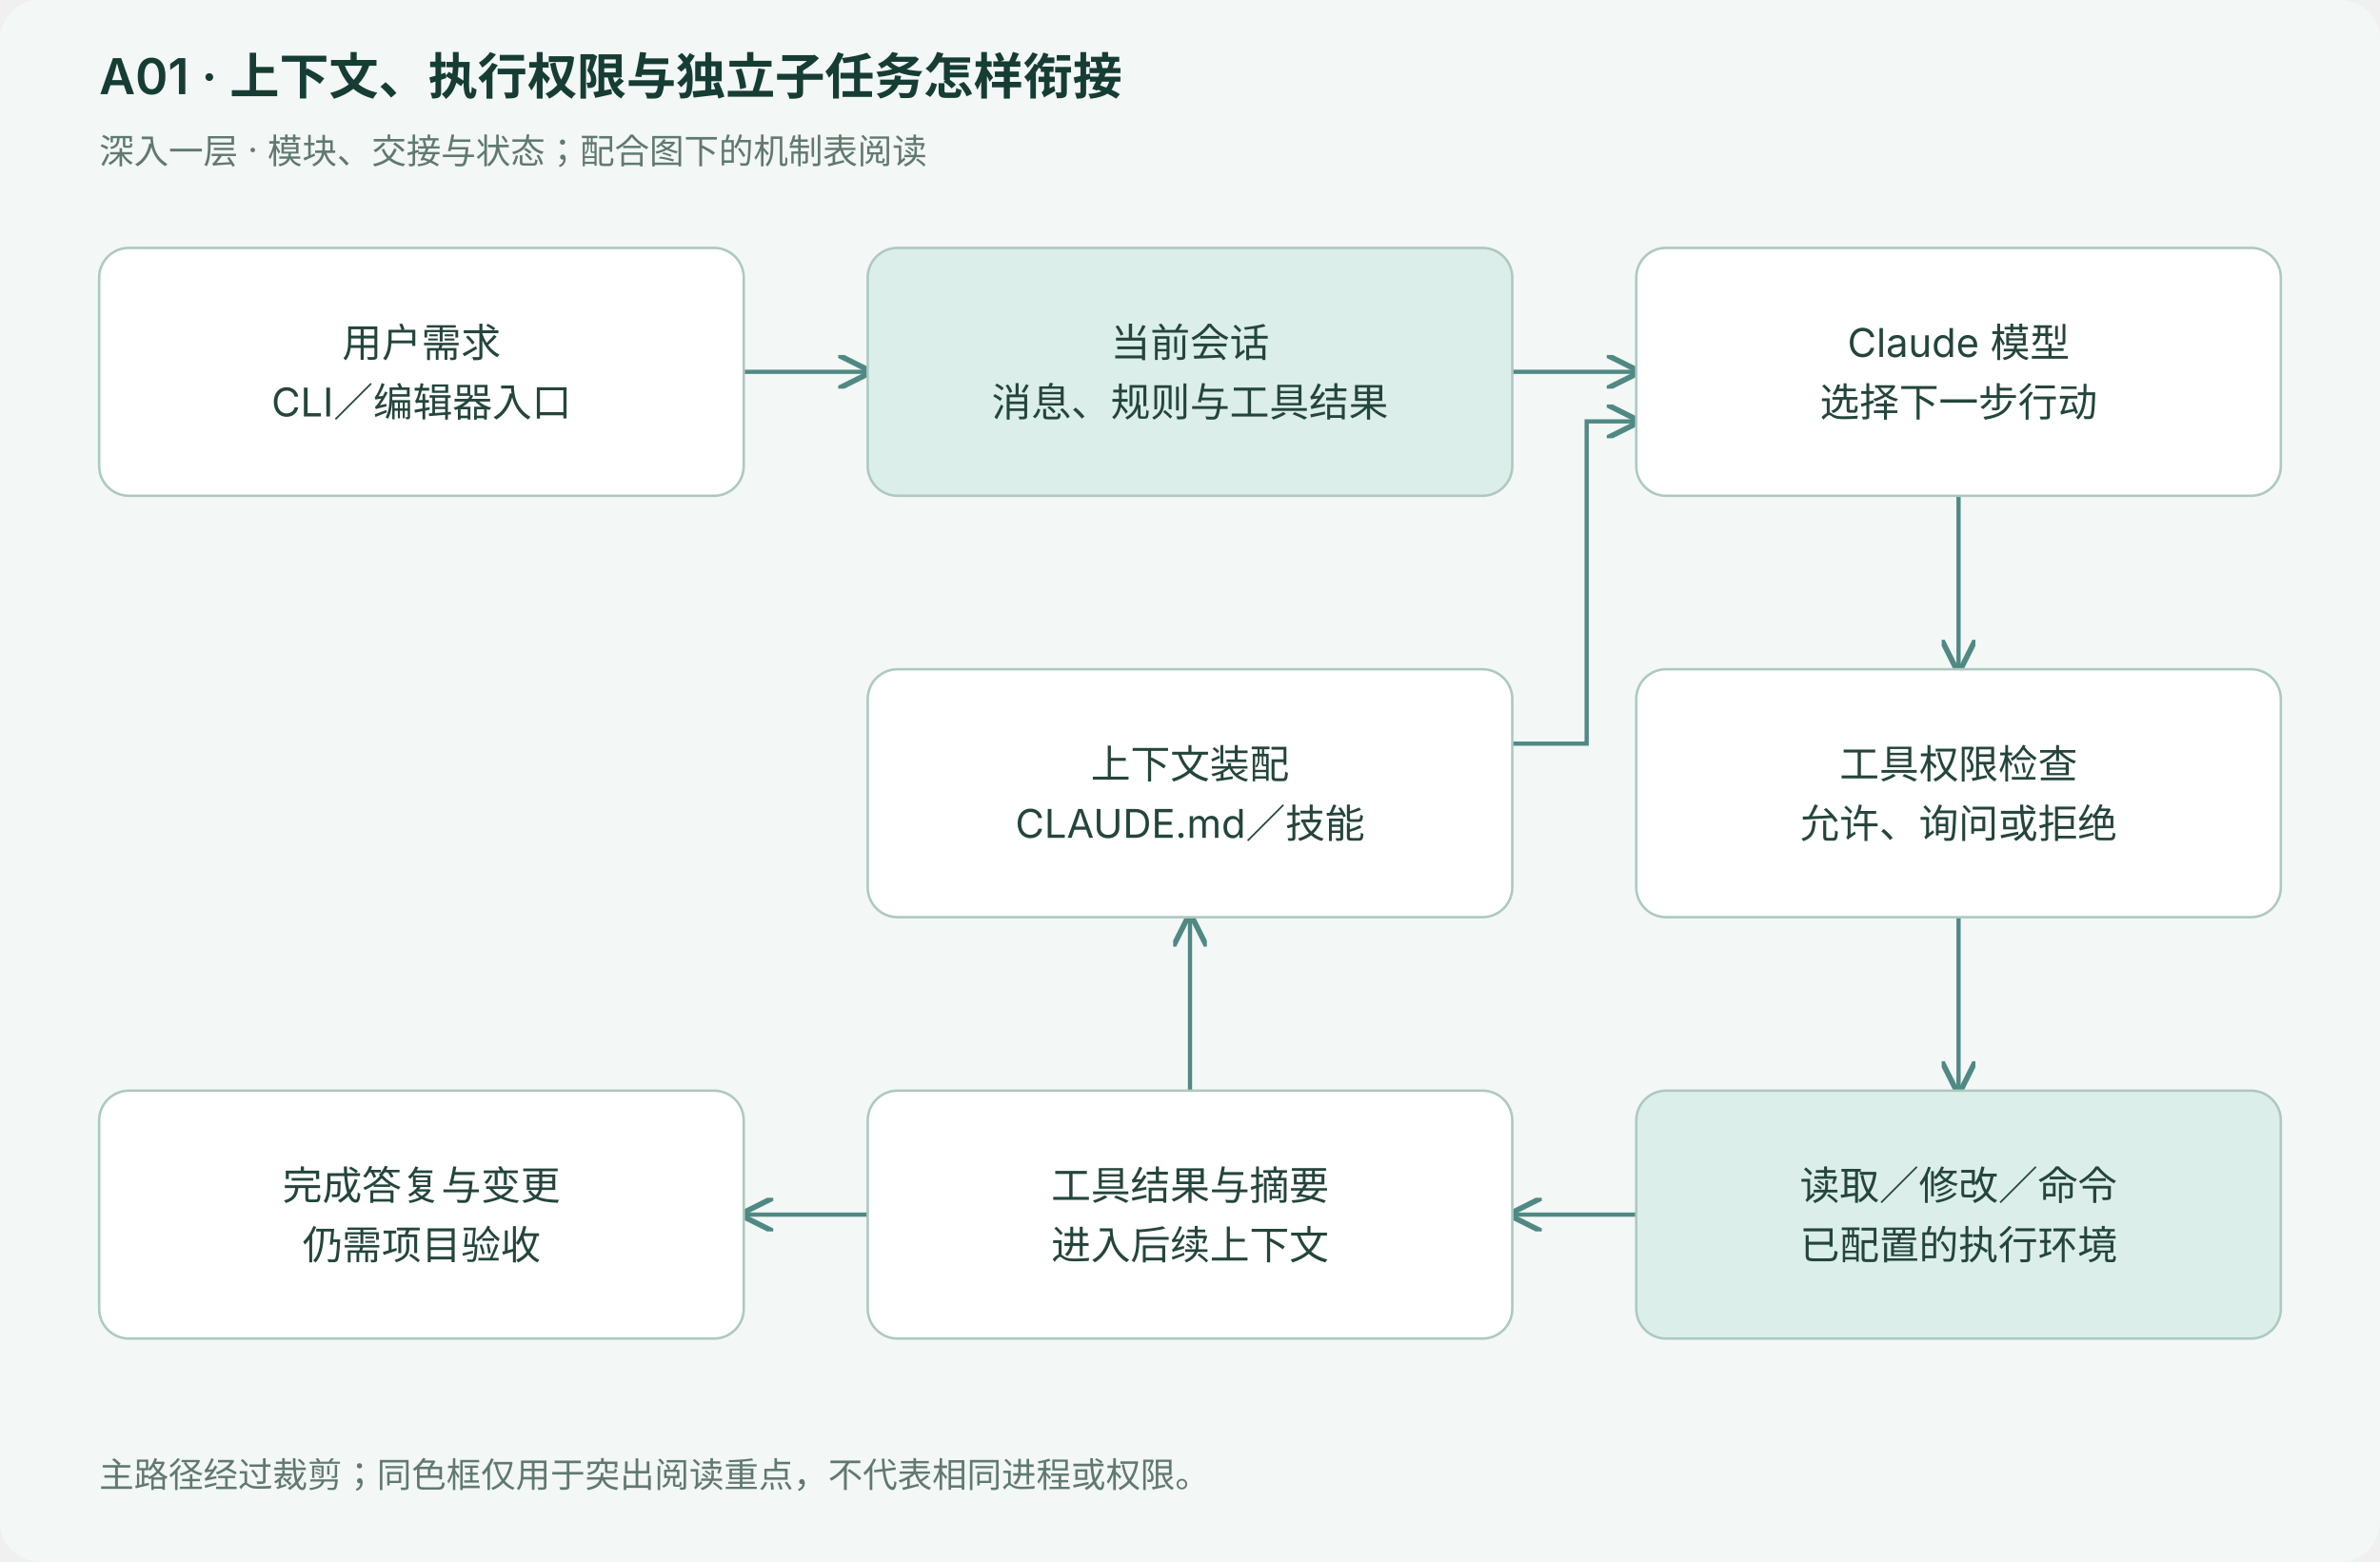
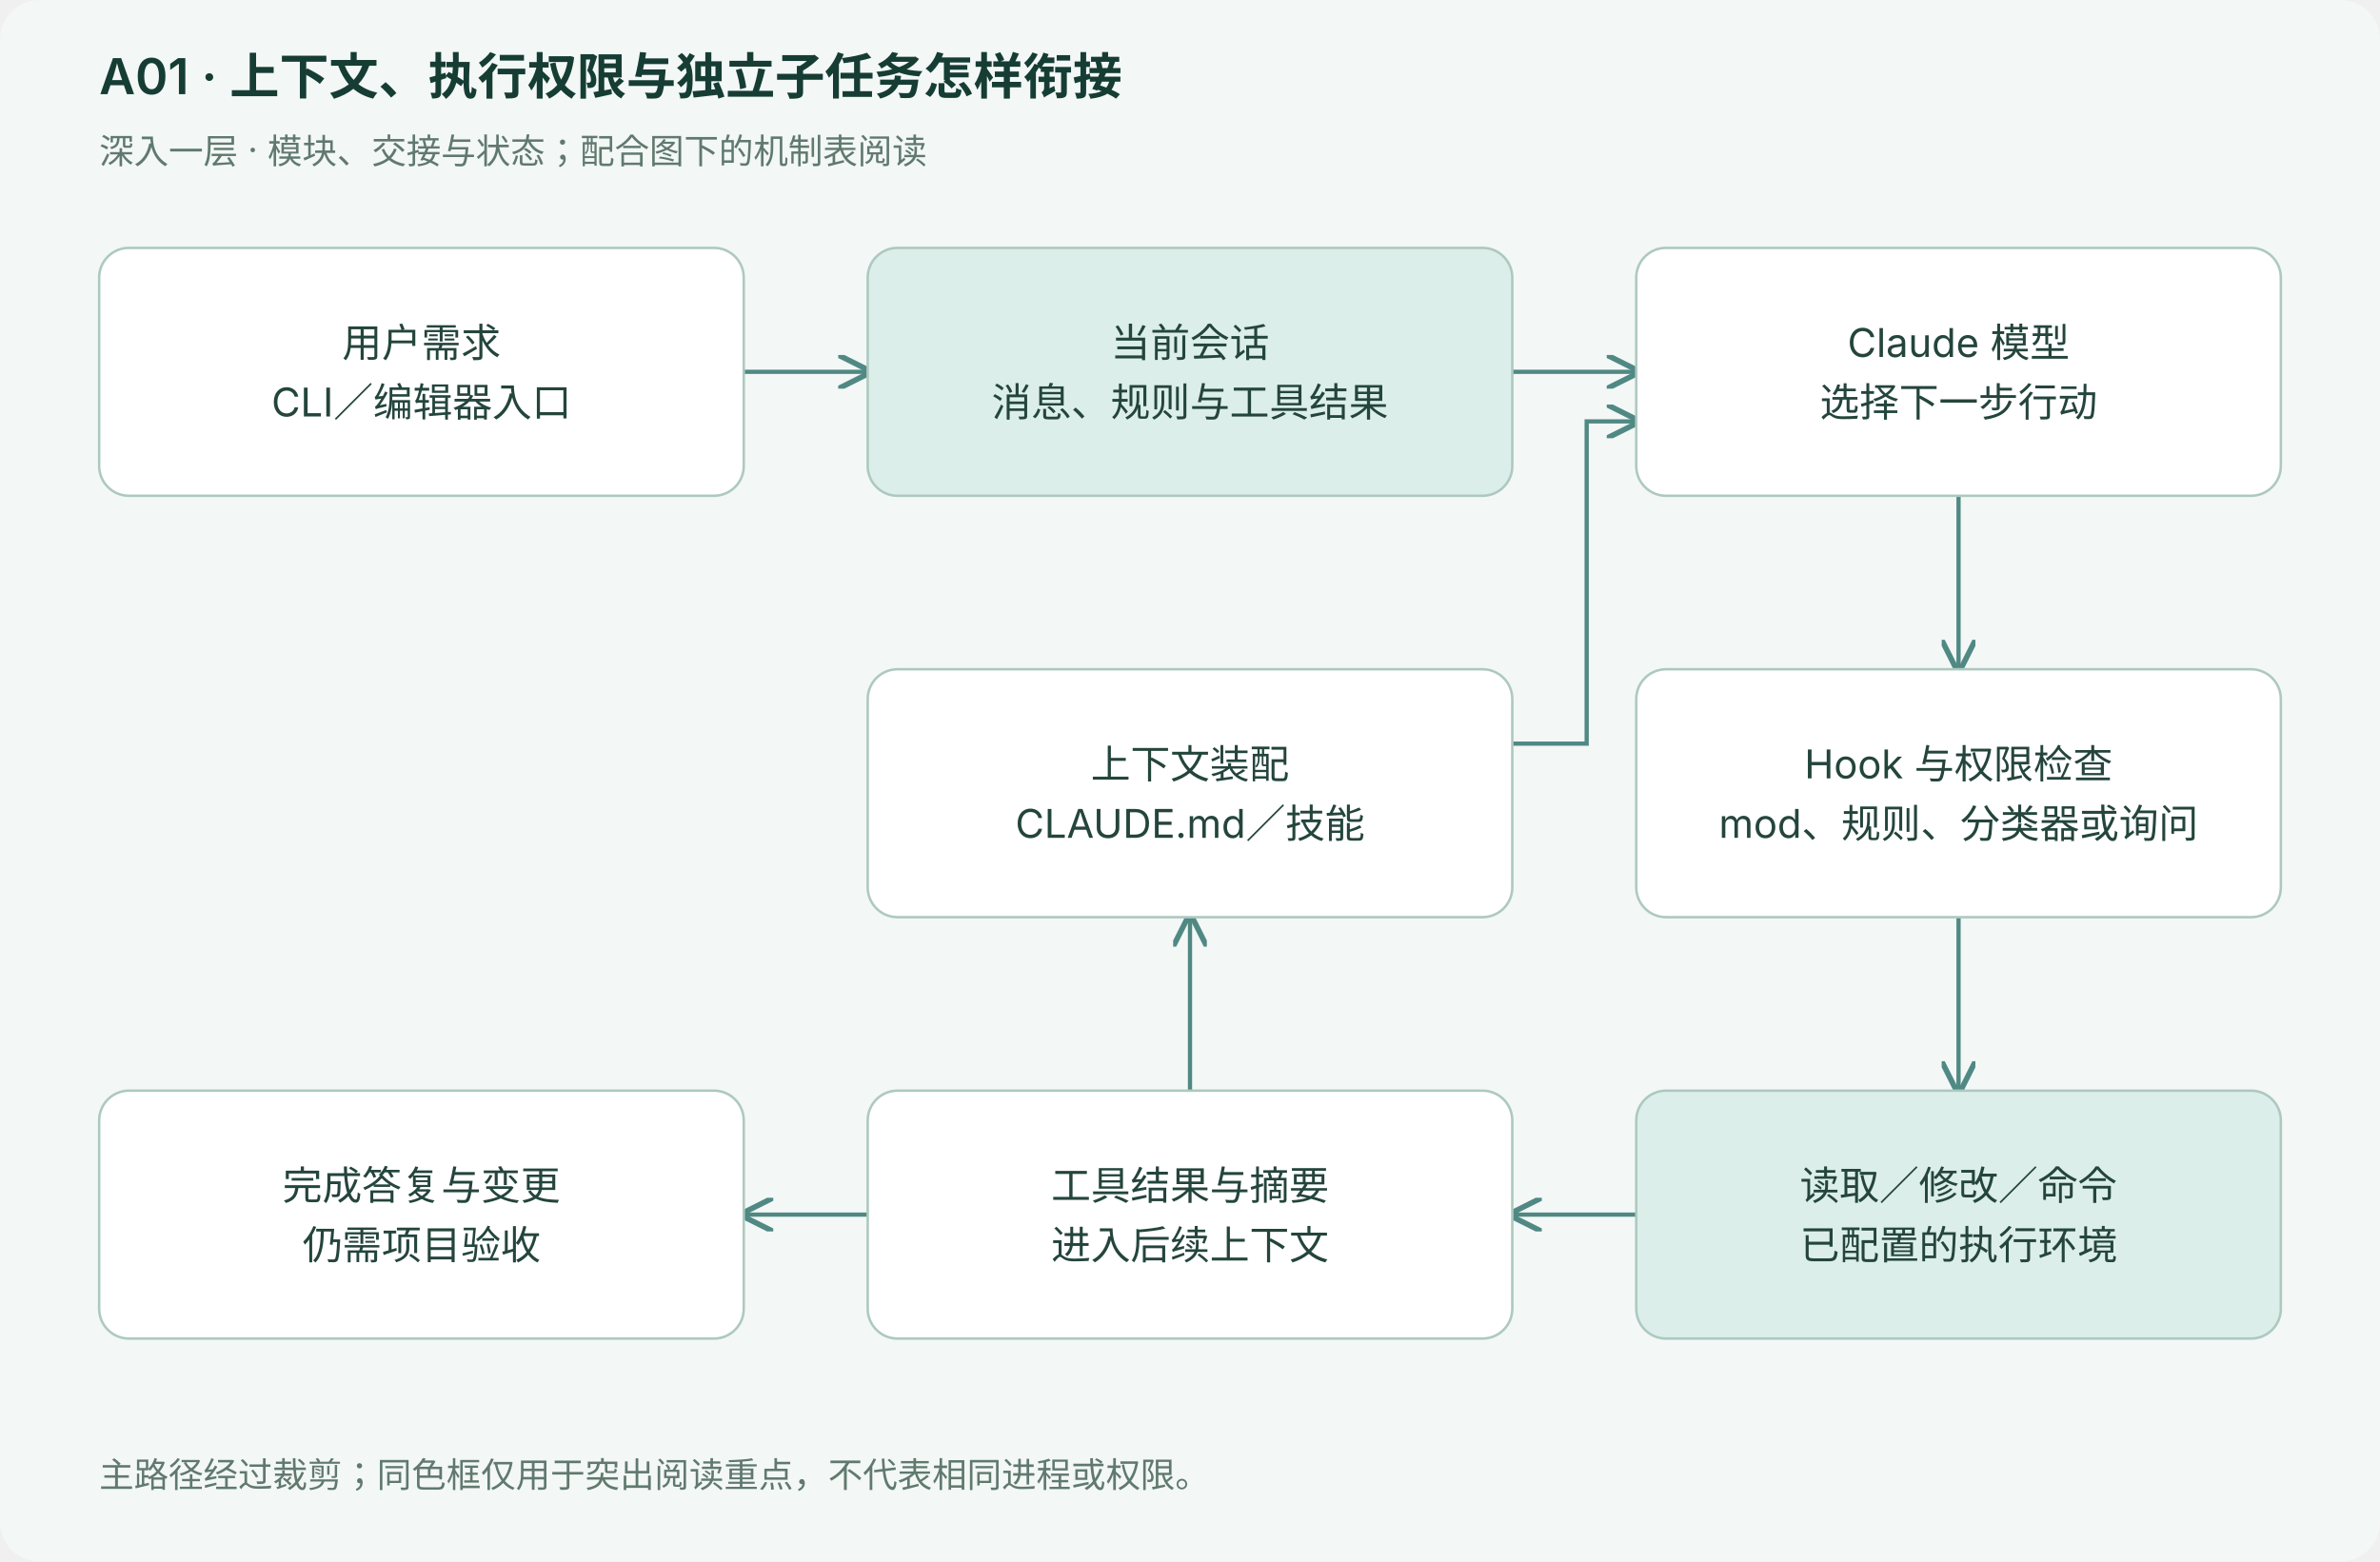
<svg xmlns="http://www.w3.org/2000/svg" viewBox="0 0 960 630" role="img" aria-label="A01 · 上下文、执行权限与独立子任务怎样衔接">
  <defs>
    <marker id="arrow" markerWidth="8" markerHeight="8" refX="7" refY="4" orient="auto">
      <path d="M0 0 L8 4 L0 8" fill="none" stroke="#508984" stroke-width="1.3" />
    </marker>
  </defs>
  <style>text{font-family:system-ui,-apple-system,'PingFang SC','Microsoft YaHei',sans-serif}</style>
  <rect width="960" height="630" rx="16" fill="#f3f7f6" />
  <text x="40" y="38" font-size="20" font-weight="600" fill="#163d34">A01 · 上下文、执行权限与独立子任务怎样衔接</text>
  <text x="40" y="66" font-size="14" fill="#60796f">深入一层 · 模块、交接与状态；配合图下的机制表阅读</text>
  <path class="edge-halo" d="M300 150 L350 150" fill="none" stroke="#f3f7f6" stroke-width="6" />
  <path data-edge="1-2" d="M300 150 L350 150" fill="none" stroke="#508984" stroke-width="1.7" marker-end="url(#arrow)" />
  <path class="edge-halo" d="M610 150 L660 150" fill="none" stroke="#f3f7f6" stroke-width="6" />
  <path data-edge="2-3" d="M610 150 L660 150" fill="none" stroke="#508984" stroke-width="1.7" marker-end="url(#arrow)" />
  <path class="edge-halo" d="M790 200 L790 270" fill="none" stroke="#f3f7f6" stroke-width="6" />
  <path data-edge="3-4" d="M790 200 L790 270" fill="none" stroke="#508984" stroke-width="1.7" marker-end="url(#arrow)" />
  <path class="edge-halo" d="M790 370 L790 440" fill="none" stroke="#f3f7f6" stroke-width="6" />
  <path data-edge="4-5" d="M790 370 L790 440" fill="none" stroke="#508984" stroke-width="1.7" marker-end="url(#arrow)" />
  <path class="edge-halo" d="M660 490 L610 490" fill="none" stroke="#f3f7f6" stroke-width="6" />
  <path data-edge="5-6" d="M660 490 L610 490" fill="none" stroke="#508984" stroke-width="1.7" marker-end="url(#arrow)" />
  <path class="edge-halo" d="M480 440 L480 370" fill="none" stroke="#f3f7f6" stroke-width="6" />
  <path data-edge="6-8" d="M480 440 L480 370" fill="none" stroke="#508984" stroke-width="1.7" marker-end="url(#arrow)" />
  <path class="edge-halo" d="M610 300 L640 300 L640 170 L660 170" fill="none" stroke="#f3f7f6" stroke-width="6" />
  <path data-edge="8-3" d="M610 300 L640 300 L640 170 L660 170" fill="none" stroke="#508984" stroke-width="1.7" marker-end="url(#arrow)" />
  <path class="edge-halo" d="M350 490 L300 490" fill="none" stroke="#f3f7f6" stroke-width="6" />
  <path data-edge="6-7" d="M350 490 L300 490" fill="none" stroke="#508984" stroke-width="1.7" marker-end="url(#arrow)" />
  <rect data-node="1" x="40" y="100" width="260" height="100" rx="12" fill="#ffffff" stroke="#adc9bf" />
  <text x="170.0" y="144.0" font-size="16" text-anchor="middle" fill="#24453c">用户需求</text>
  <text x="170.0" y="168.0" font-size="16" text-anchor="middle" fill="#24453c">CLI／编辑器入口</text>
  <rect data-node="2" x="350" y="100" width="260" height="100" rx="12" fill="#dceee9" stroke="#adc9bf" />
  <text x="480.0" y="144.0" font-size="16" text-anchor="middle" fill="#24453c">当前会话</text>
  <text x="480.0" y="168.0" font-size="16" text-anchor="middle" fill="#24453c">消息、规则与工具结果</text>
  <rect data-node="3" x="660" y="100" width="260" height="100" rx="12" fill="#ffffff" stroke="#adc9bf" />
  <text x="790.0" y="144.0" font-size="16" text-anchor="middle" fill="#24453c">Claude 模型</text>
  <text x="790.0" y="168.0" font-size="16" text-anchor="middle" fill="#24453c">选择下一步行动</text>
  <rect data-node="4" x="660" y="270" width="260" height="100" rx="12" fill="#ffffff" stroke="#adc9bf" />
-   <text x="790.0" y="314.0" font-size="16" text-anchor="middle" fill="#24453c">工具权限检查</text>
-   <text x="790.0" y="338.0" font-size="16" text-anchor="middle" fill="#24453c">允许、询问或拒绝</text>
+   <text x="790.0" y="314.0" font-size="16" text-anchor="middle" fill="#24453c">Hook 与权限检查</text>
+   <text x="790.0" y="338.0" font-size="16" text-anchor="middle" fill="#24453c">mod、规则、分类器或询问</text>
  <rect data-node="5" x="660" y="440" width="260" height="100" rx="12" fill="#dceee9" stroke="#adc9bf" />
  <text x="790.0" y="484.0" font-size="16" text-anchor="middle" fill="#24453c">读取／修改／命令</text>
  <text x="790.0" y="508.0" font-size="16" text-anchor="middle" fill="#24453c">已配置的执行环境</text>
  <rect data-node="6" x="350" y="440" width="260" height="100" rx="12" fill="#ffffff" stroke="#adc9bf" />
  <text x="480.0" y="484.0" font-size="16" text-anchor="middle" fill="#24453c">工具结果与摘要</text>
  <text x="480.0" y="508.0" font-size="16" text-anchor="middle" fill="#24453c">进入后续上下文</text>
  <rect data-node="7" x="40" y="440" width="260" height="100" rx="12" fill="#ffffff" stroke="#adc9bf" />
  <text x="170.0" y="484.0" font-size="16" text-anchor="middle" fill="#24453c">完成答复与变更</text>
  <text x="170.0" y="508.0" font-size="16" text-anchor="middle" fill="#24453c">仍需项目验收</text>
  <rect data-node="8" x="350" y="270" width="260" height="100" rx="12" fill="#ffffff" stroke="#adc9bf" />
  <text x="480.0" y="314.0" font-size="16" text-anchor="middle" fill="#24453c">上下文装配</text>
  <text x="480.0" y="338.0" font-size="16" text-anchor="middle" fill="#24453c">CLAUDE.md／技能</text>
  <text x="40" y="600" font-size="14" fill="#60796f">主路径经过裁剪；同色框仅用于突出阅读重点，不代表相同进程或权限。</text>
</svg>
